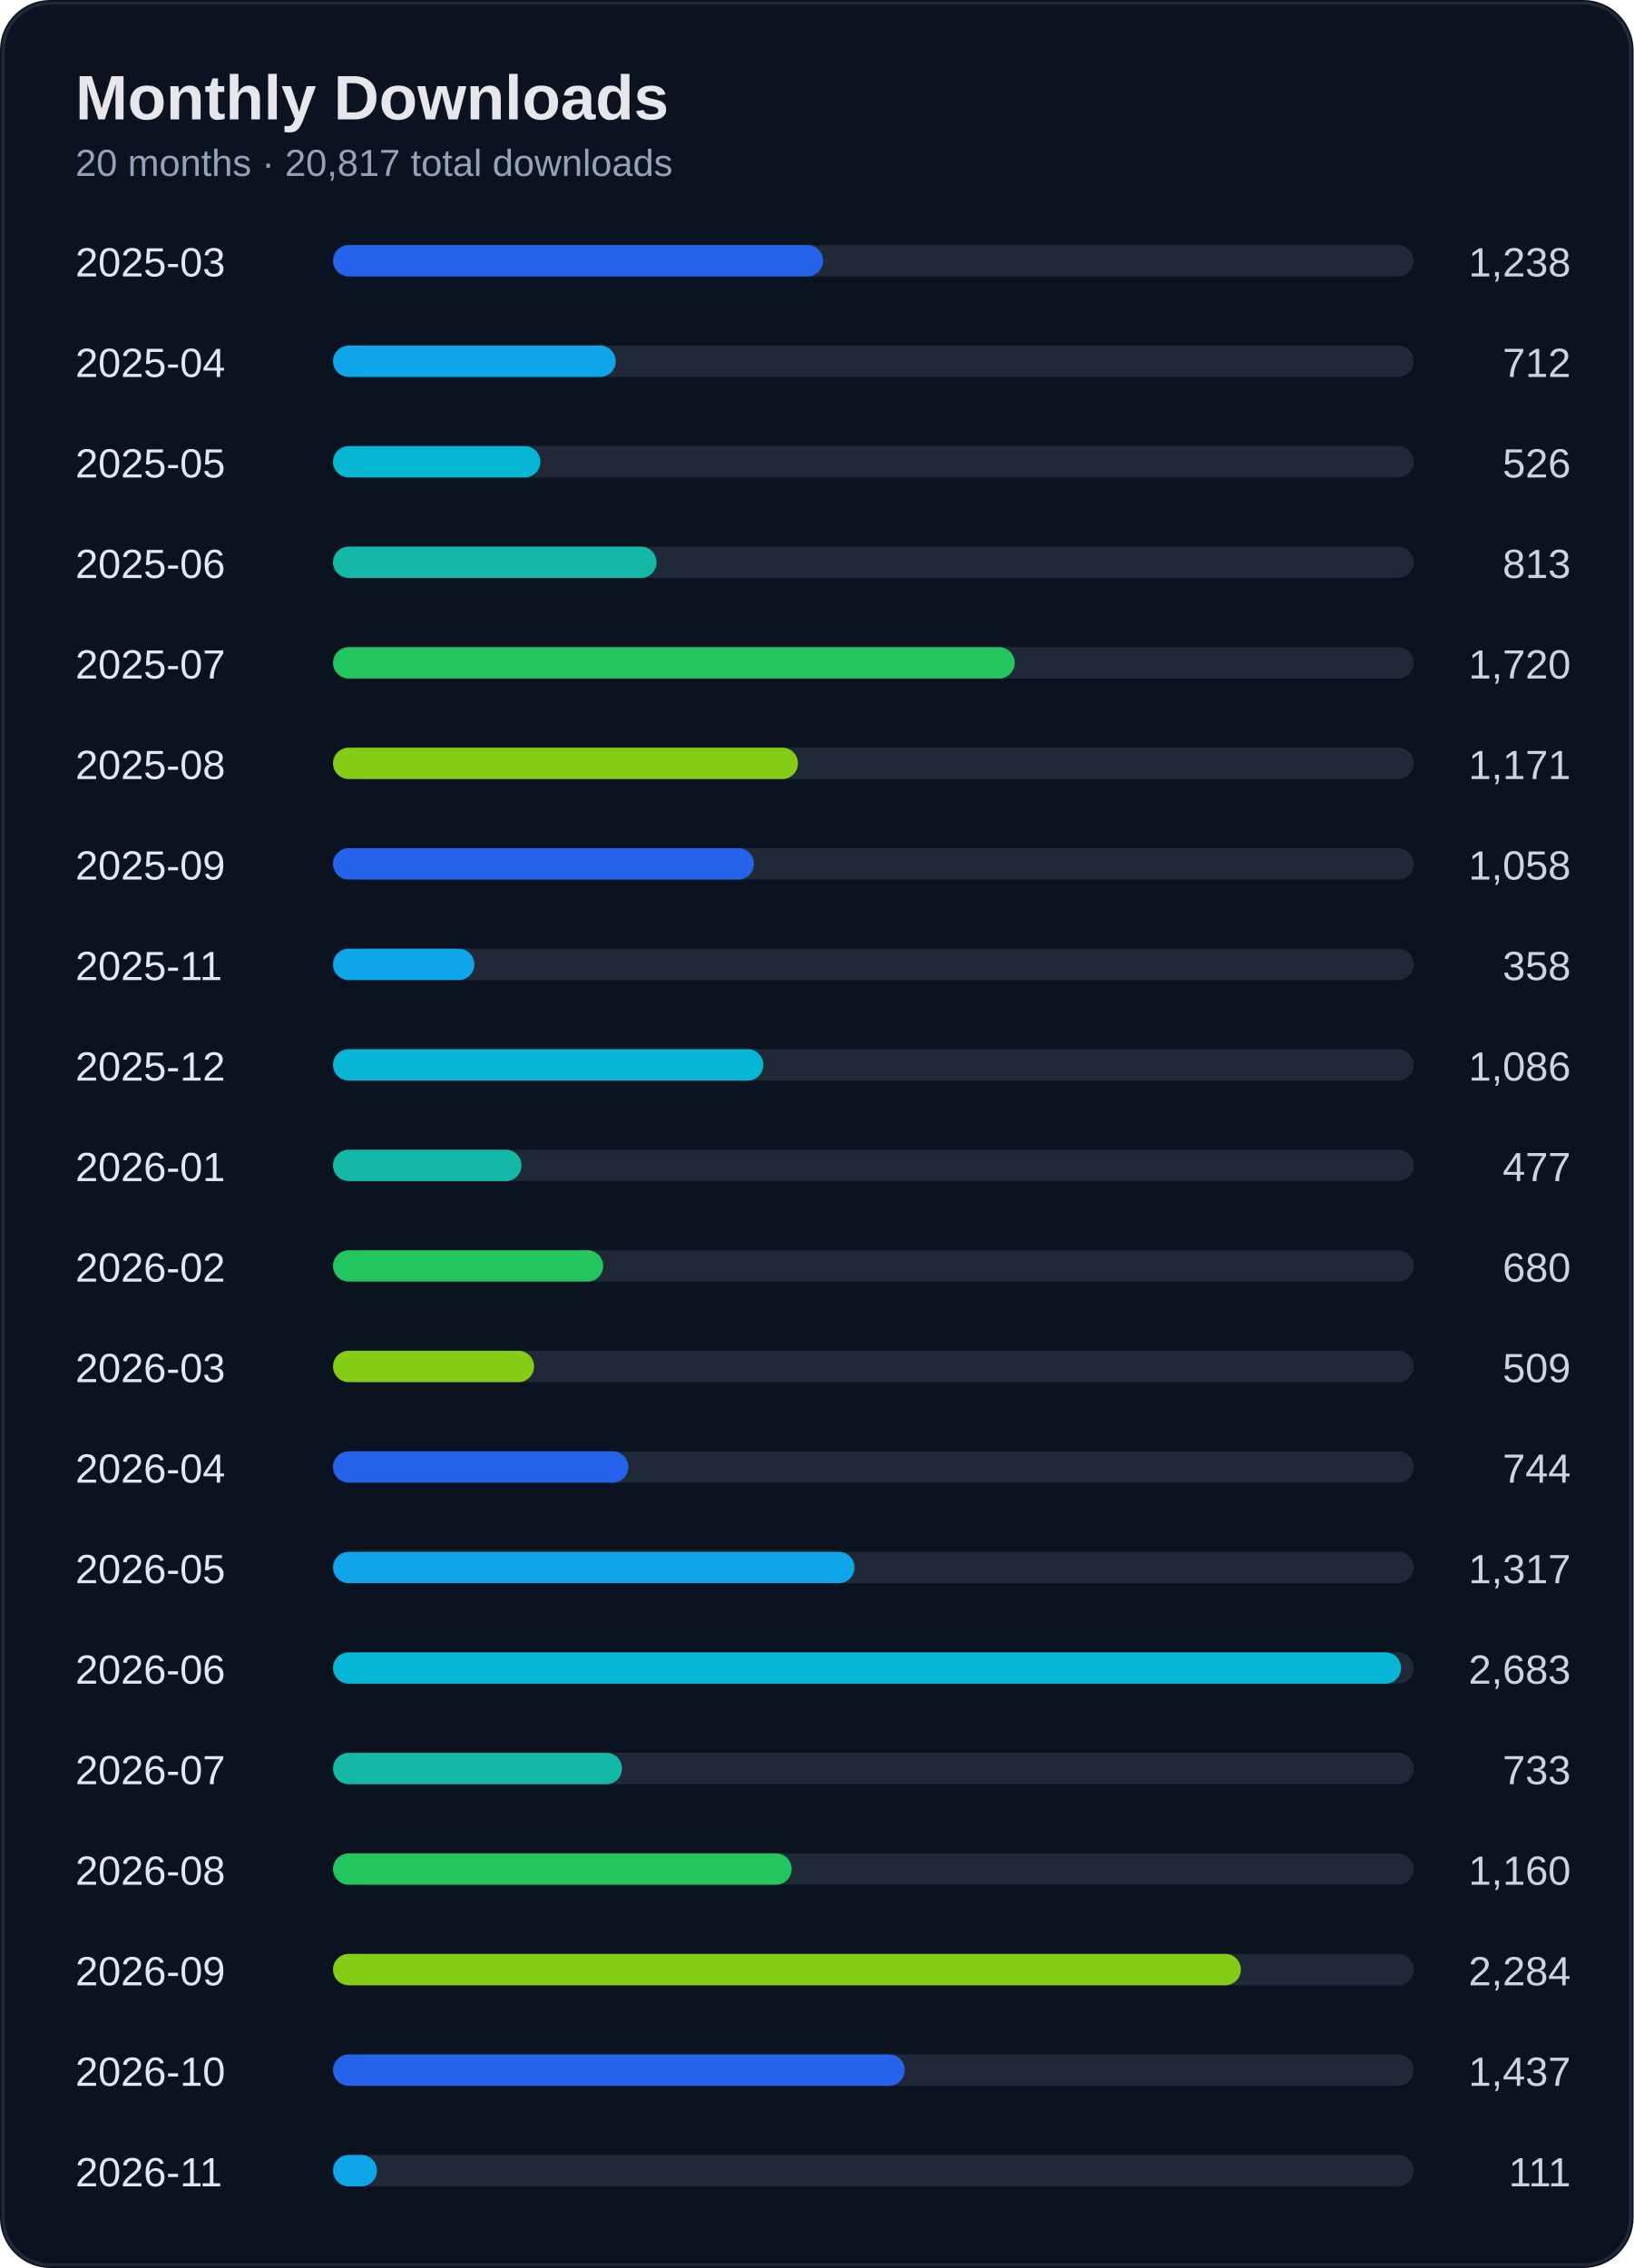
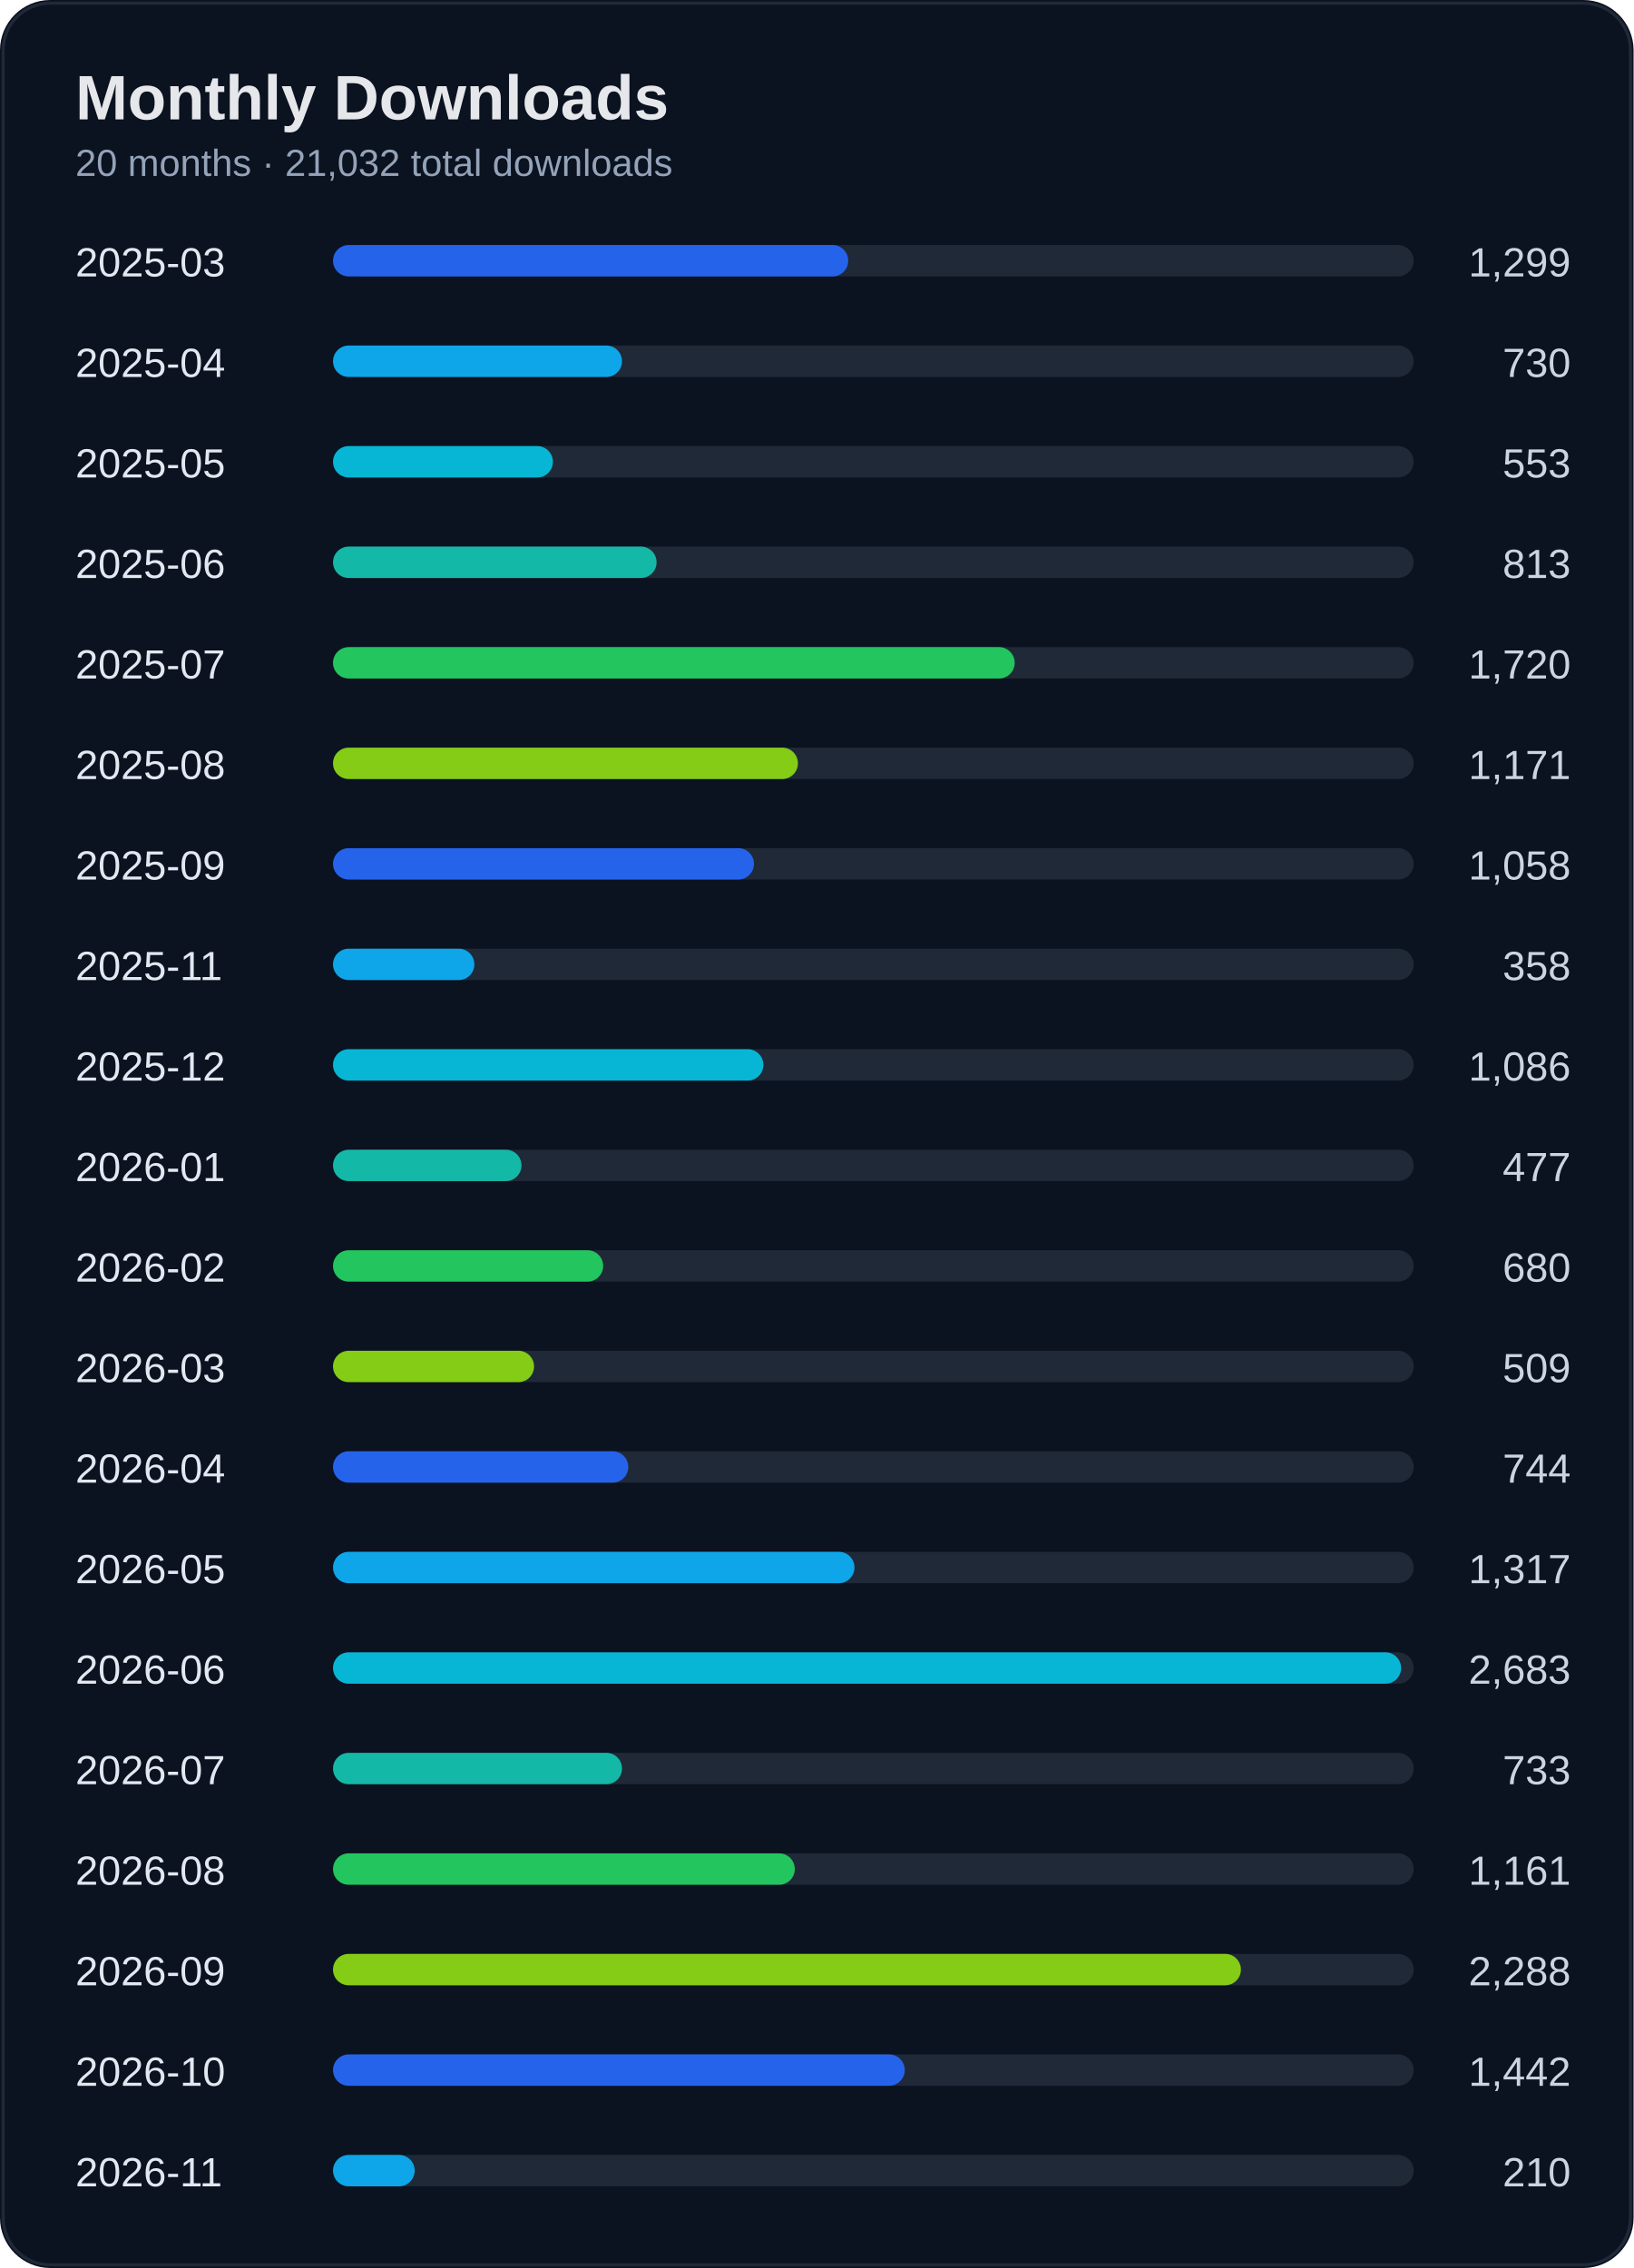
<svg xmlns="http://www.w3.org/2000/svg" width="520" height="722" viewBox="0 0 520 722">
  <rect width="100%" height="100%" rx="16" fill="#0b1220" />
  <rect x="1" y="1" width="518" height="720" rx="15" fill="none" stroke="#1f2937" />
  <text x="24" y="38" fill="#e5e7eb" font-size="20" font-weight="700" font-family="Segoe UI, Arial">Monthly Downloads</text>
-   <text x="24" y="56" fill="#94a3b8" font-size="12" font-family="Segoe UI, Arial">20 months · 20,817 total downloads</text>
+   <text x="24" y="56" fill="#94a3b8" font-size="12" font-family="Segoe UI, Arial">20 months · 21,032 total downloads</text>
  <text x="24" y="88" fill="#e2e8f0" font-size="13" font-family="Segoe UI, Arial">2025-03</text>
-   <text x="500" y="88" fill="#cbd5e1" font-size="13" text-anchor="end" font-family="Segoe UI, Arial">1,238</text>
+   <text x="500" y="88" fill="#cbd5e1" font-size="13" text-anchor="end" font-family="Segoe UI, Arial">1,299</text>
  <rect x="110" y="78" width="340" height="10" rx="5" fill="#1f2937" />
-   <rect x="106" y="78" width="156" height="10" rx="5" fill="#2563eb" />
+   <rect x="106" y="78" width="164" height="10" rx="5" fill="#2563eb" />
  <text x="24" y="120" fill="#e2e8f0" font-size="13" font-family="Segoe UI, Arial">2025-04</text>
-   <text x="500" y="120" fill="#cbd5e1" font-size="13" text-anchor="end" font-family="Segoe UI, Arial">712</text>
+   <text x="500" y="120" fill="#cbd5e1" font-size="13" text-anchor="end" font-family="Segoe UI, Arial">730</text>
  <rect x="110" y="110" width="340" height="10" rx="5" fill="#1f2937" />
-   <rect x="106" y="110" width="90" height="10" rx="5" fill="#0ea5e9" />
+   <rect x="106" y="110" width="92" height="10" rx="5" fill="#0ea5e9" />
  <text x="24" y="152" fill="#e2e8f0" font-size="13" font-family="Segoe UI, Arial">2025-05</text>
-   <text x="500" y="152" fill="#cbd5e1" font-size="13" text-anchor="end" font-family="Segoe UI, Arial">526</text>
+   <text x="500" y="152" fill="#cbd5e1" font-size="13" text-anchor="end" font-family="Segoe UI, Arial">553</text>
  <rect x="110" y="142" width="340" height="10" rx="5" fill="#1f2937" />
-   <rect x="106" y="142" width="66" height="10" rx="5" fill="#06b6d4" />
+   <rect x="106" y="142" width="70" height="10" rx="5" fill="#06b6d4" />
  <text x="24" y="184" fill="#e2e8f0" font-size="13" font-family="Segoe UI, Arial">2025-06</text>
  <text x="500" y="184" fill="#cbd5e1" font-size="13" text-anchor="end" font-family="Segoe UI, Arial">813</text>
  <rect x="110" y="174" width="340" height="10" rx="5" fill="#1f2937" />
  <rect x="106" y="174" width="103" height="10" rx="5" fill="#14b8a6" />
  <text x="24" y="216" fill="#e2e8f0" font-size="13" font-family="Segoe UI, Arial">2025-07</text>
  <text x="500" y="216" fill="#cbd5e1" font-size="13" text-anchor="end" font-family="Segoe UI, Arial">1,720</text>
  <rect x="110" y="206" width="340" height="10" rx="5" fill="#1f2937" />
  <rect x="106" y="206" width="217" height="10" rx="5" fill="#22c55e" />
  <text x="24" y="248" fill="#e2e8f0" font-size="13" font-family="Segoe UI, Arial">2025-08</text>
  <text x="500" y="248" fill="#cbd5e1" font-size="13" text-anchor="end" font-family="Segoe UI, Arial">1,171</text>
  <rect x="110" y="238" width="340" height="10" rx="5" fill="#1f2937" />
  <rect x="106" y="238" width="148" height="10" rx="5" fill="#84cc16" />
  <text x="24" y="280" fill="#e2e8f0" font-size="13" font-family="Segoe UI, Arial">2025-09</text>
  <text x="500" y="280" fill="#cbd5e1" font-size="13" text-anchor="end" font-family="Segoe UI, Arial">1,058</text>
  <rect x="110" y="270" width="340" height="10" rx="5" fill="#1f2937" />
  <rect x="106" y="270" width="134" height="10" rx="5" fill="#2563eb" />
  <text x="24" y="312" fill="#e2e8f0" font-size="13" font-family="Segoe UI, Arial">2025-11</text>
  <text x="500" y="312" fill="#cbd5e1" font-size="13" text-anchor="end" font-family="Segoe UI, Arial">358</text>
  <rect x="110" y="302" width="340" height="10" rx="5" fill="#1f2937" />
  <rect x="106" y="302" width="45" height="10" rx="5" fill="#0ea5e9" />
  <text x="24" y="344" fill="#e2e8f0" font-size="13" font-family="Segoe UI, Arial">2025-12</text>
  <text x="500" y="344" fill="#cbd5e1" font-size="13" text-anchor="end" font-family="Segoe UI, Arial">1,086</text>
  <rect x="110" y="334" width="340" height="10" rx="5" fill="#1f2937" />
  <rect x="106" y="334" width="137" height="10" rx="5" fill="#06b6d4" />
  <text x="24" y="376" fill="#e2e8f0" font-size="13" font-family="Segoe UI, Arial">2026-01</text>
  <text x="500" y="376" fill="#cbd5e1" font-size="13" text-anchor="end" font-family="Segoe UI, Arial">477</text>
  <rect x="110" y="366" width="340" height="10" rx="5" fill="#1f2937" />
  <rect x="106" y="366" width="60" height="10" rx="5" fill="#14b8a6" />
  <text x="24" y="408" fill="#e2e8f0" font-size="13" font-family="Segoe UI, Arial">2026-02</text>
  <text x="500" y="408" fill="#cbd5e1" font-size="13" text-anchor="end" font-family="Segoe UI, Arial">680</text>
  <rect x="110" y="398" width="340" height="10" rx="5" fill="#1f2937" />
  <rect x="106" y="398" width="86" height="10" rx="5" fill="#22c55e" />
  <text x="24" y="440" fill="#e2e8f0" font-size="13" font-family="Segoe UI, Arial">2026-03</text>
  <text x="500" y="440" fill="#cbd5e1" font-size="13" text-anchor="end" font-family="Segoe UI, Arial">509</text>
  <rect x="110" y="430" width="340" height="10" rx="5" fill="#1f2937" />
  <rect x="106" y="430" width="64" height="10" rx="5" fill="#84cc16" />
  <text x="24" y="472" fill="#e2e8f0" font-size="13" font-family="Segoe UI, Arial">2026-04</text>
  <text x="500" y="472" fill="#cbd5e1" font-size="13" text-anchor="end" font-family="Segoe UI, Arial">744</text>
  <rect x="110" y="462" width="340" height="10" rx="5" fill="#1f2937" />
  <rect x="106" y="462" width="94" height="10" rx="5" fill="#2563eb" />
  <text x="24" y="504" fill="#e2e8f0" font-size="13" font-family="Segoe UI, Arial">2026-05</text>
  <text x="500" y="504" fill="#cbd5e1" font-size="13" text-anchor="end" font-family="Segoe UI, Arial">1,317</text>
  <rect x="110" y="494" width="340" height="10" rx="5" fill="#1f2937" />
  <rect x="106" y="494" width="166" height="10" rx="5" fill="#0ea5e9" />
  <text x="24" y="536" fill="#e2e8f0" font-size="13" font-family="Segoe UI, Arial">2026-06</text>
  <text x="500" y="536" fill="#cbd5e1" font-size="13" text-anchor="end" font-family="Segoe UI, Arial">2,683</text>
  <rect x="110" y="526" width="340" height="10" rx="5" fill="#1f2937" />
  <rect x="106" y="526" width="340" height="10" rx="5" fill="#06b6d4" />
  <text x="24" y="568" fill="#e2e8f0" font-size="13" font-family="Segoe UI, Arial">2026-07</text>
  <text x="500" y="568" fill="#cbd5e1" font-size="13" text-anchor="end" font-family="Segoe UI, Arial">733</text>
  <rect x="110" y="558" width="340" height="10" rx="5" fill="#1f2937" />
  <rect x="106" y="558" width="92" height="10" rx="5" fill="#14b8a6" />
  <text x="24" y="600" fill="#e2e8f0" font-size="13" font-family="Segoe UI, Arial">2026-08</text>
-   <text x="500" y="600" fill="#cbd5e1" font-size="13" text-anchor="end" font-family="Segoe UI, Arial">1,160</text>
+   <text x="500" y="600" fill="#cbd5e1" font-size="13" text-anchor="end" font-family="Segoe UI, Arial">1,161</text>
  <rect x="110" y="590" width="340" height="10" rx="5" fill="#1f2937" />
-   <rect x="106" y="590" width="146" height="10" rx="5" fill="#22c55e" />
+   <rect x="106" y="590" width="147" height="10" rx="5" fill="#22c55e" />
  <text x="24" y="632" fill="#e2e8f0" font-size="13" font-family="Segoe UI, Arial">2026-09</text>
-   <text x="500" y="632" fill="#cbd5e1" font-size="13" text-anchor="end" font-family="Segoe UI, Arial">2,284</text>
+   <text x="500" y="632" fill="#cbd5e1" font-size="13" text-anchor="end" font-family="Segoe UI, Arial">2,288</text>
  <rect x="110" y="622" width="340" height="10" rx="5" fill="#1f2937" />
  <rect x="106" y="622" width="289" height="10" rx="5" fill="#84cc16" />
  <text x="24" y="664" fill="#e2e8f0" font-size="13" font-family="Segoe UI, Arial">2026-10</text>
-   <text x="500" y="664" fill="#cbd5e1" font-size="13" text-anchor="end" font-family="Segoe UI, Arial">1,437</text>
+   <text x="500" y="664" fill="#cbd5e1" font-size="13" text-anchor="end" font-family="Segoe UI, Arial">1,442</text>
  <rect x="110" y="654" width="340" height="10" rx="5" fill="#1f2937" />
  <rect x="106" y="654" width="182" height="10" rx="5" fill="#2563eb" />
  <text x="24" y="696" fill="#e2e8f0" font-size="13" font-family="Segoe UI, Arial">2026-11</text>
-   <text x="500" y="696" fill="#cbd5e1" font-size="13" text-anchor="end" font-family="Segoe UI, Arial">111</text>
+   <text x="500" y="696" fill="#cbd5e1" font-size="13" text-anchor="end" font-family="Segoe UI, Arial">210</text>
  <rect x="110" y="686" width="340" height="10" rx="5" fill="#1f2937" />
-   <rect x="106" y="686" width="14" height="10" rx="5" fill="#0ea5e9" />
+   <rect x="106" y="686" width="26" height="10" rx="5" fill="#0ea5e9" />
</svg>
